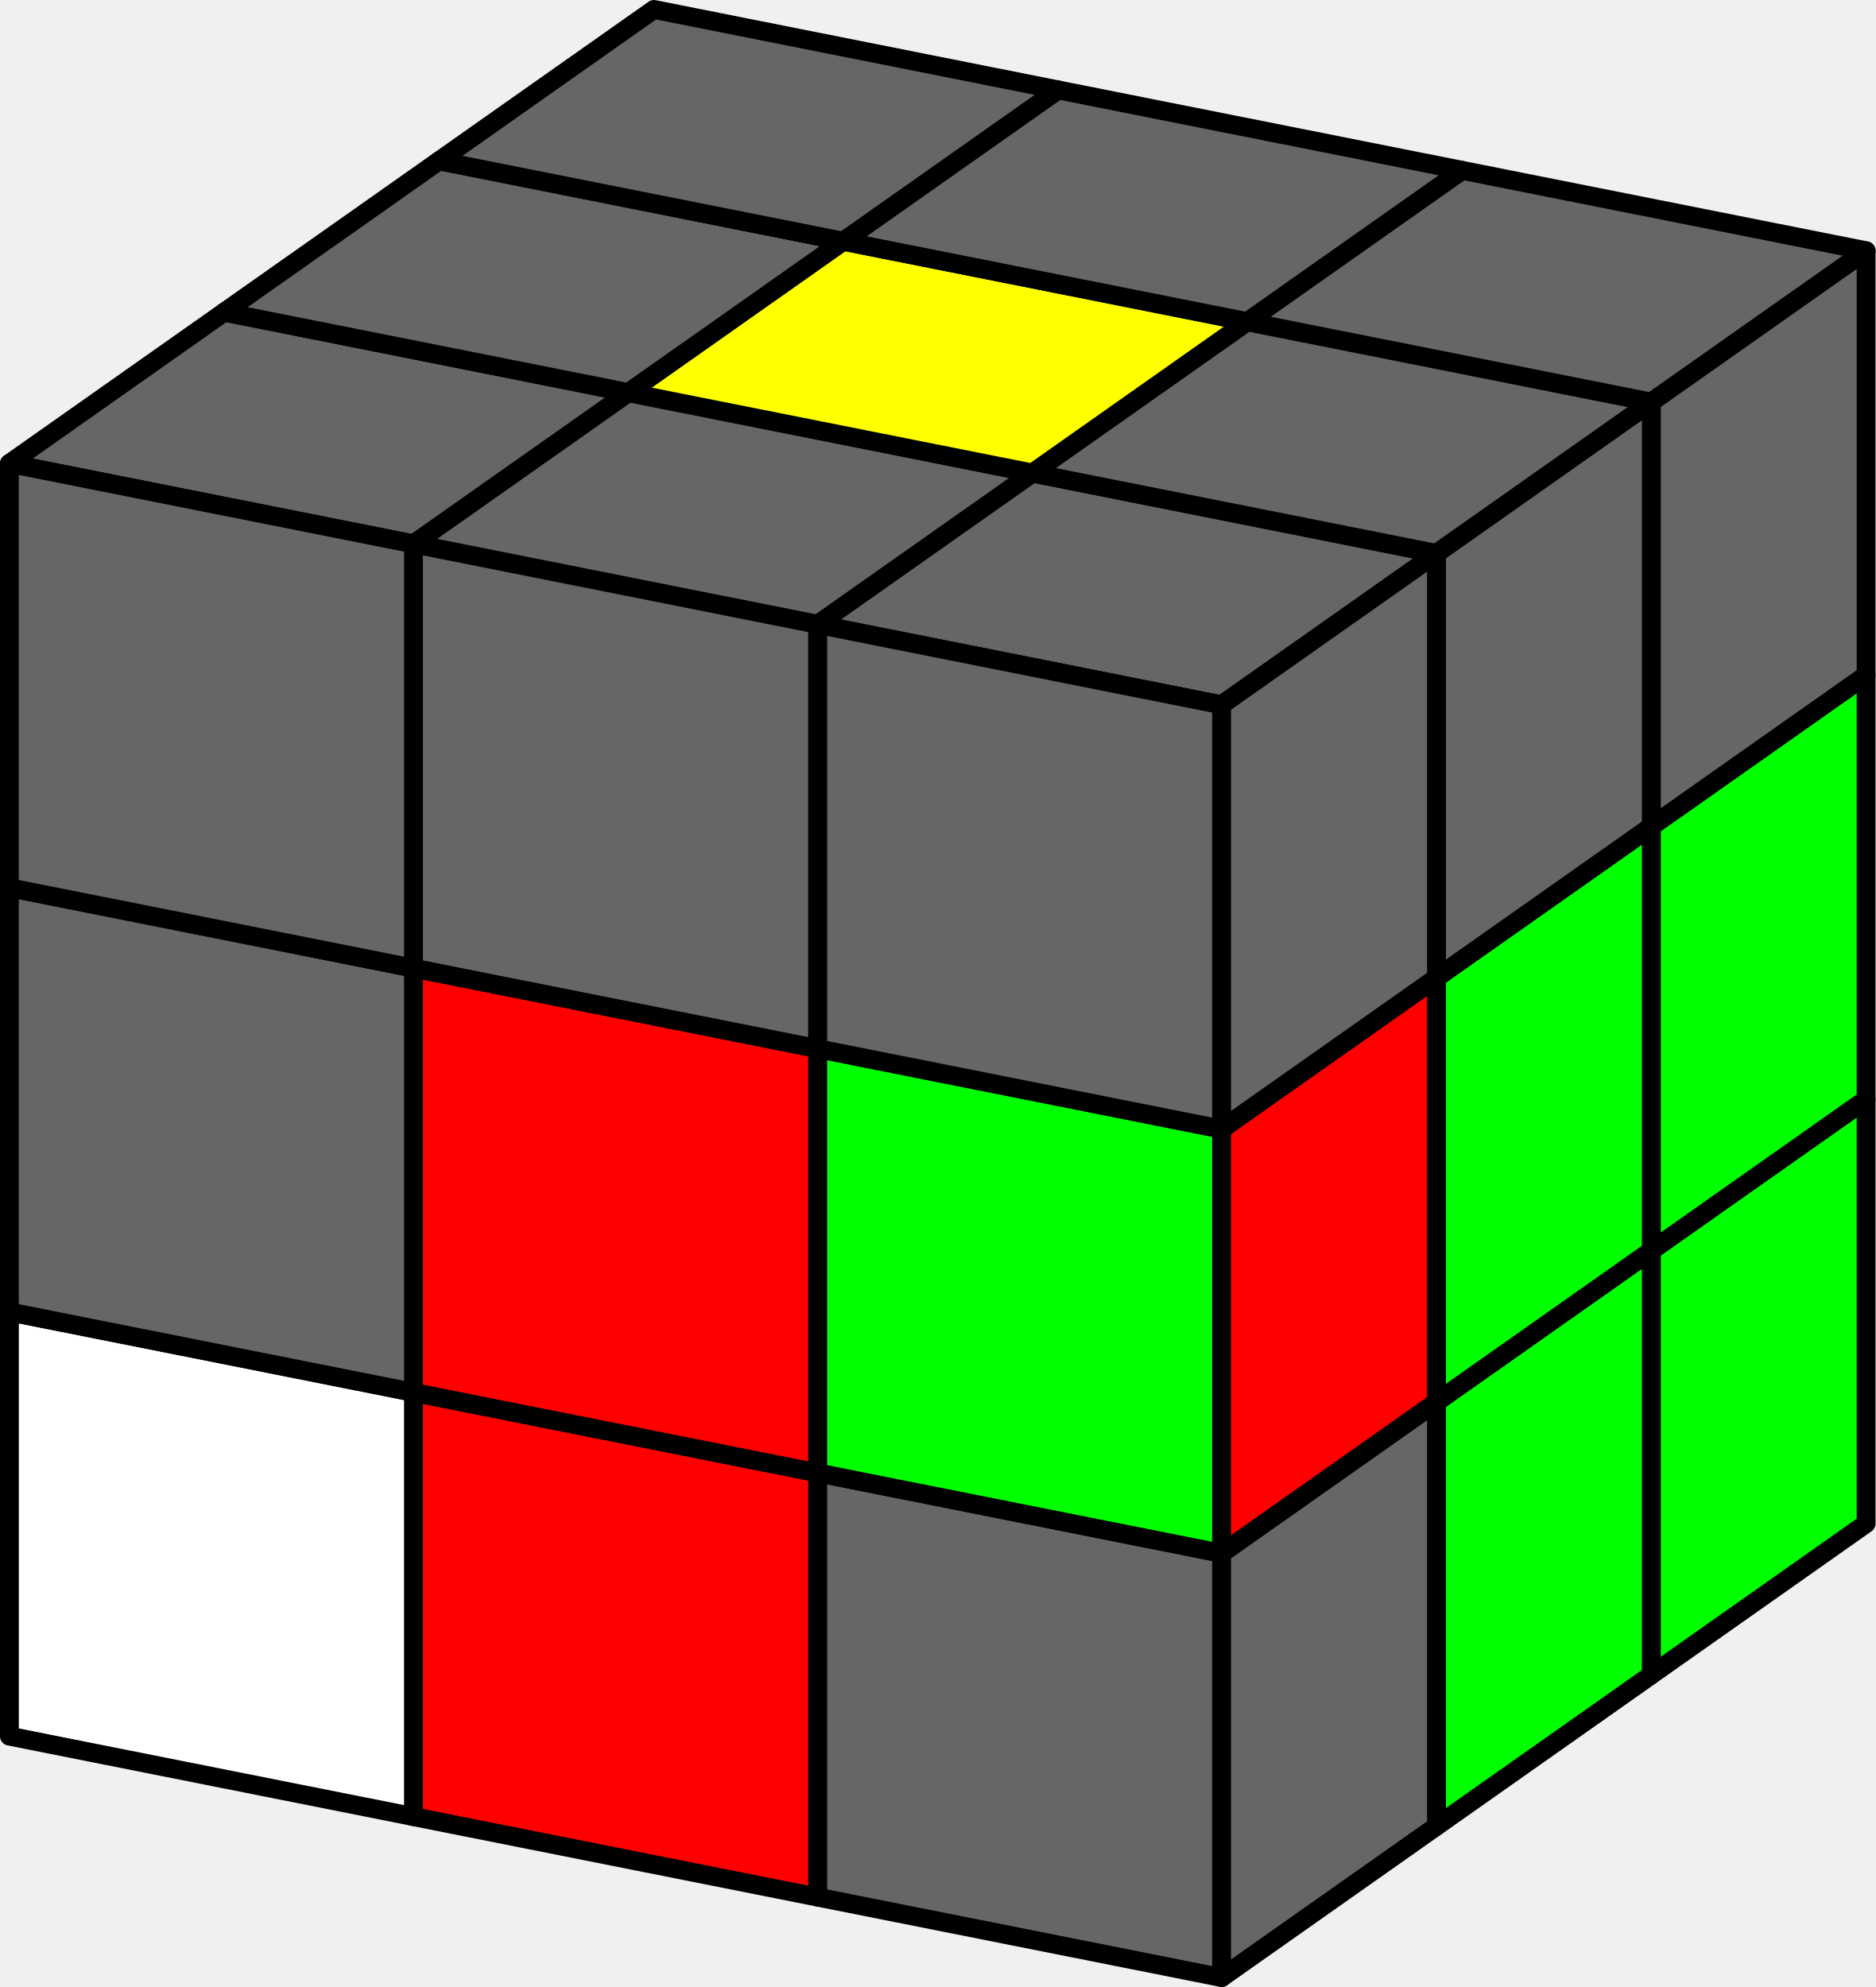
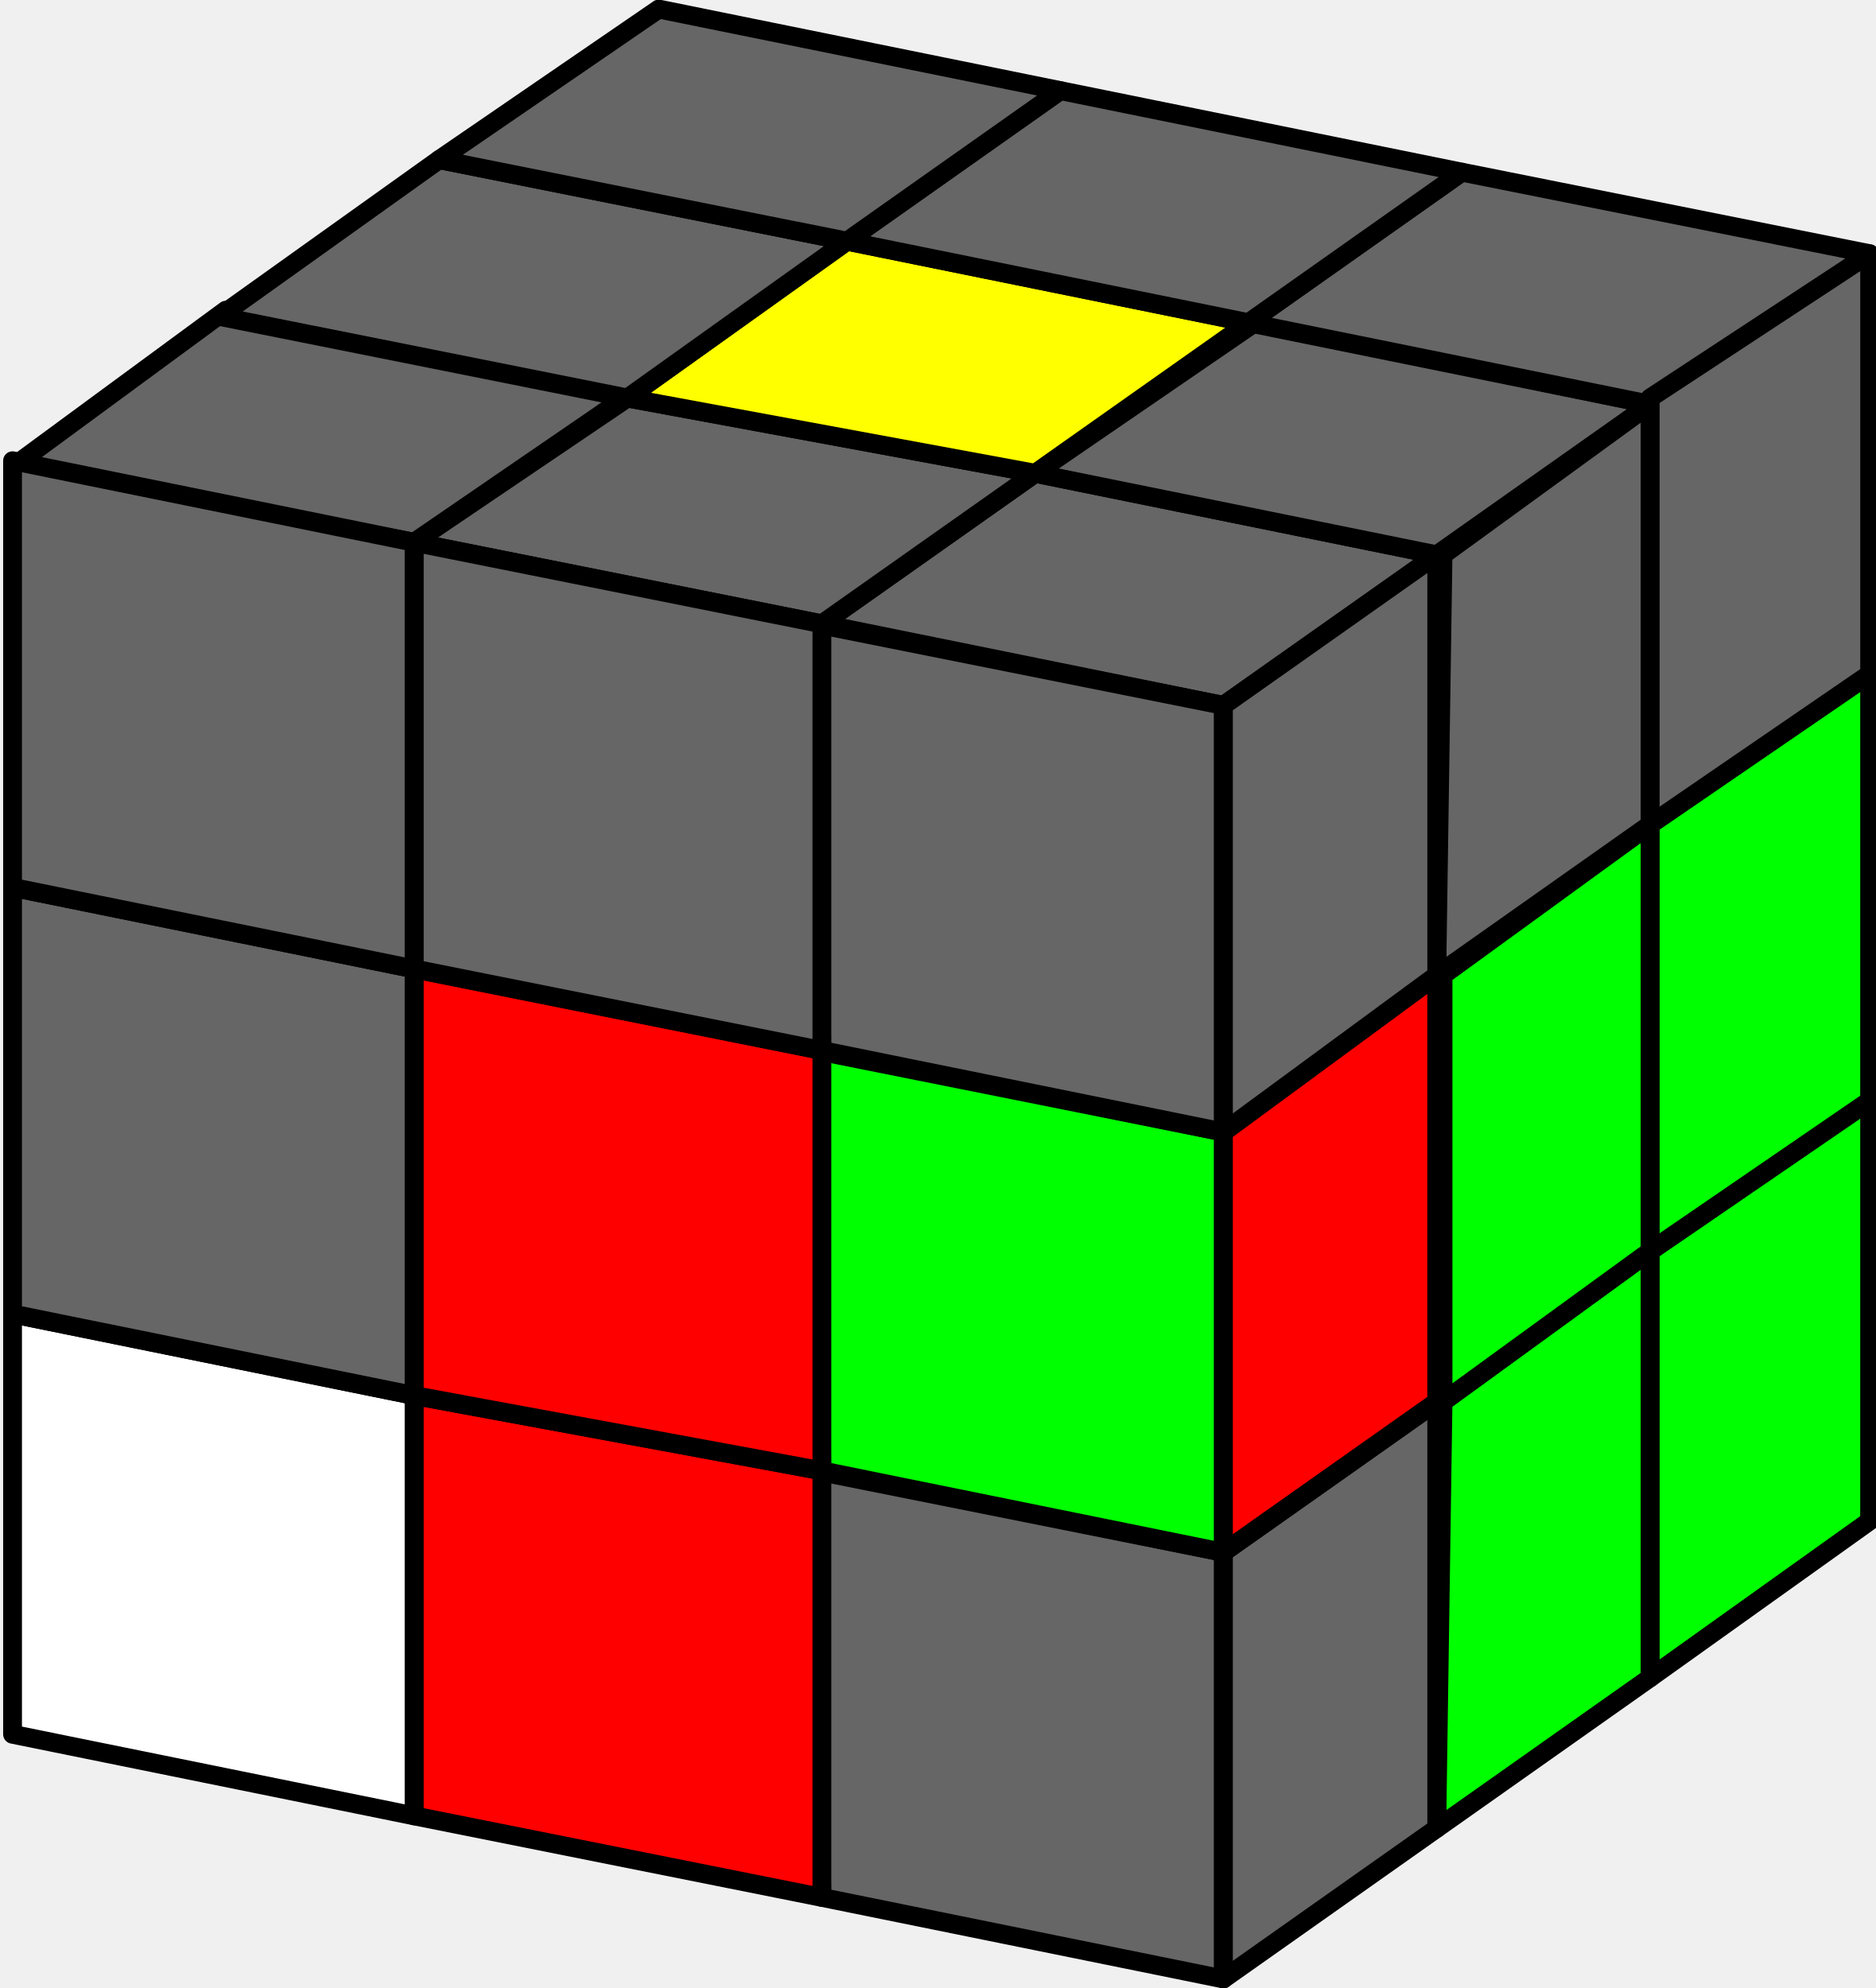
- <svg xmlns="http://www.w3.org/2000/svg" width="59.726mm" height="63.284mm" viewBox="0 0 29.863 31.642" version="1.1" id="svg5">
-   <defs id="defs2">
-     </defs>
-   <g id="layer1" transform="translate(-80.0524,-115.6786)">
-     <path style="fill:#666666;fill-opacity:1;stroke:#000000;stroke-width:0.3;stroke-linejoin:round;paint-order:fill markers stroke" id="U9" width="9.604" height="8.571" x="74.031" y="118.384" d="m 96.49,123.212 6.434,1.281 -3.421,2.41 -6.434,-1.281 z" />
-     <path style="fill:#666666;fill-opacity:1;stroke:#000000;stroke-width:0.3;stroke-linejoin:round;paint-order:fill markers stroke" id="U8" width="9.604" height="8.571" x="66.815" y="117.068" d="m 90.057,121.93 6.434,1.281 -3.421,2.41 -6.434,-1.281 z" />
-     <path style="fill:#666666;fill-opacity:1;stroke:#000000;stroke-width:0.3;stroke-linejoin:round;paint-order:fill markers stroke" id="U7" width="9.604" height="8.571" x="61.135" y="115.674" d="m 83.623,120.649 6.434,1.281 -3.421,2.41 -6.434,-1.281 z" />
-     <path style="fill:#666666;fill-opacity:1;stroke:#000000;stroke-width:0.3;stroke-linejoin:round;paint-order:fill markers stroke" id="U6" width="9.604" height="8.571" x="77.44" y="116.423" d="m 99.911,120.801 6.434,1.281 -3.421,2.41 -6.434,-1.281 z" />
-     <path style="fill:#ffff00;fill-opacity:1;stroke:#000000;stroke-width:0.3;stroke-linejoin:round;paint-order:fill markers stroke" id="U5" width="9.604" height="8.571" x="70.958" y="114.744" d="m 93.477,119.52 6.434,1.281 -3.421,2.41 -6.434,-1.281 z" />
-     <path style="fill:#666666;fill-opacity:1;stroke:#000000;stroke-width:0.3;stroke-linejoin:round;paint-order:fill markers stroke" id="U4" width="9.604" height="8.571" x="65.666" y="113.143" d="m 87.044,118.239 6.434,1.281 -3.421,2.41 -6.434,-1.281 z" />
-     <path style="fill:#666666;fill-opacity:1;stroke:#000000;stroke-width:0.3;stroke-linejoin:round;paint-order:fill markers stroke" id="U3" width="9.604" height="8.571" x="80.536" y="113.273" d="m 103.332,118.391 6.434,1.281 -3.421,2.41 -6.434,-1.281 z" />
-     <path style="fill:#666666;fill-opacity:1;stroke:#000000;stroke-width:0.3;stroke-linejoin:round;paint-order:fill markers stroke" id="U2" width="9.604" height="8.571" x="76.922" y="111.711" d="m 96.898,117.11 6.434,1.281 -3.421,2.41 -6.434,-1.281 z" />
-     <path style="fill:#666666;fill-opacity:1;stroke:#000000;stroke-width:0.3;stroke-linejoin:round;paint-order:fill markers stroke" id="U1" width="9.604" height="8.571" x="70.377" y="109.826" d="m 90.465,115.829 6.434,1.281 -3.421,2.41 -6.434,-1.281 z" />
-     <path style="fill:#666666;fill-opacity:1;stroke:#000000;stroke-width:0.3;stroke-linejoin:round;paint-order:fill markers stroke" id="F9" width="9.604" height="8.571" x="70.598" y="136.57" d="m 93.069,139.133 6.434,1.281 0,6.756 -6.434,-1.281 z" />
-     <path style="fill:#ff0000;fill-opacity:1;stroke:#000000;stroke-width:0.3;stroke-linejoin:round;paint-order:fill markers stroke" id="F8" width="9.604" height="8.571" x="59.792" y="135.191" d="m 86.636,137.852 6.434,1.281 v 6.756 l -6.434,-1.281 z" />
-     <path style="fill:#ffffff;fill-opacity:1;stroke:#000000;stroke-width:0.3;stroke-linejoin:round;paint-order:fill markers stroke" id="F7" width="9.604" height="8.571" x="49.532" y="131.733" d="m 80.202,136.57 6.434,1.281 v 6.756 L 80.202,143.326 Z" />
-     <path style="fill:#00ff00;fill-opacity:1;stroke:#000000;stroke-width:0.3;stroke-linejoin:round;paint-order:fill markers stroke" id="F6" width="9.604" height="8.571" x="66.726" y="127.241" d="m 93.069,132.377 6.434,1.281 v 6.756 l -6.434,-1.281 z" />
-     <path style="fill:#ff0000;fill-opacity:1;stroke:#000000;stroke-width:0.3;stroke-linejoin:round;paint-order:fill markers stroke" id="F5" width="9.604" height="8.571" x="54.695" y="124.401" d="m 86.636,131.096 6.434,1.281 v 6.756 l -6.434,-1.281 z" />
-     <path style="fill:#666666;fill-opacity:1;stroke:#000000;stroke-width:0.3;stroke-linejoin:round;paint-order:fill markers stroke" id="F4" width="9.604" height="8.571" x="47.053" y="122.947" d="m 80.202,129.814 6.434,1.281 -1e-6,6.756 -6.434,-1.281 z" />
-     <path style="fill:#666666;fill-opacity:1;stroke:#000000;stroke-width:0.3;stroke-linejoin:round;paint-order:fill markers stroke" id="F3" width="9.604" height="8.571" x="62.75" y="117.216" d="m 93.069,125.622 6.434,1.281 v 6.756 l -6.434,-1.281 z" />
-     <path style="fill:#666666;fill-opacity:1;stroke:#000000;stroke-width:0.3;stroke-linejoin:round;paint-order:fill markers stroke" id="F2" width="9.604" height="8.571" x="54.643" y="118.61" d="m 86.636,124.34 6.434,1.281 0,6.756 -6.434,-1.281 z" />
-     <path style="fill:#666666;fill-opacity:1;stroke:#000000;stroke-width:0.3;stroke-linejoin:round;paint-order:fill markers stroke" id="F1" width="9.604" height="8.571" x="46.847" y="116.39" d="m 80.202,123.059 6.434,1.281 1e-6,6.756 -6.434,-1.281 z" />
-     <path style="fill:#00ff00;fill-opacity:1;stroke:#000000;stroke-width:0.3;stroke-linejoin:round;paint-order:fill markers stroke" id="R9" width="9.604" height="8.571" x="90.307" y="125.742" d="m 106.344,135.595 3.421,-2.41 v 6.756 l -3.421,2.41 z" />
-     <path style="fill:#00ff00;fill-opacity:1;stroke:#000000;stroke-width:0.3;stroke-linejoin:round;paint-order:fill markers stroke" id="R8" width="9.604" height="8.571" x="83.465" y="132.377" d="m 102.924,138.005 3.421,-2.41 0,6.756 -3.421,2.41 z" />
-     <path style="fill:#666666;fill-opacity:1;stroke:#000000;stroke-width:0.3;stroke-linejoin:round;paint-order:fill markers stroke" id="R7" width="9.604" height="8.571" x="74.019" y="140.916" d="m 99.503,140.415 3.421,-2.41 v 6.756 l -3.421,2.41 z" />
-     <path style="fill:#00ff00;fill-opacity:1;stroke:#000000;stroke-width:0.3;stroke-linejoin:round;paint-order:fill markers stroke" id="R6" width="9.604" height="8.571" x="83.465" y="117.05" d="m 106.344,128.839 3.421,-2.41 v 6.756 l -3.421,2.41 z" />
-     <path style="fill:#00ff00;fill-opacity:1;stroke:#000000;stroke-width:0.3;stroke-linejoin:round;paint-order:fill markers stroke" id="R5" width="9.604" height="8.571" x="77.44" y="123.179" d="m 102.924,131.249 3.421,-2.41 v 6.756 l -3.421,2.41 z" />
-     <path style="fill:#ff0000;fill-opacity:1;stroke:#000000;stroke-width:0.3;stroke-linejoin:round;paint-order:fill markers stroke" id="path1985" width="9.604" height="8.571" x="68.972" y="132.37" d="m 99.503,133.659 3.421,-2.41 v 6.756 l -3.421,2.41 z" />
-     <path style="fill:#666666;fill-opacity:1;stroke:#000000;stroke-width:0.3;stroke-linejoin:round;paint-order:fill markers stroke" id="R3" width="9.604" height="8.571" x="80.861" y="107.257" d="m 106.344,122.083 3.421,-2.41 v 6.756 l -3.421,2.41 z" />
-     <path style="fill:#666666;fill-opacity:1;stroke:#000000;stroke-width:0.3;stroke-linejoin:round;paint-order:fill markers stroke" id="R2" width="9.604" height="8.571" x="74.019" y="112.077" d="m 102.924,124.493 3.421,-2.41 0,6.756 -3.421,2.41 z" />
-     <path style="fill:#666666;fill-opacity:1;stroke:#000000;stroke-width:0.3;stroke-linejoin:round;paint-order:fill markers stroke" id="R1" width="9.604" height="8.571" x="65.241" y="119.306" d="m 99.503,126.903 3.421,-2.41 v 6.756 l -3.421,2.41 z" />
+ <svg xmlns="http://www.w3.org/2000/svg" width="225.7" height="239.2" viewBox="0 0 29.9 31.6">
+   <g stroke="#000000" stroke-linejoin="round" stroke-width="0.3" paint-order="fill markers stroke">
+     <path fill="#666666" d="m96.5 123.2 6.4 1.3-3.4 2.4-6.4-1.3z" transform="translate(-80 -115.7)" />
+     <path fill="#666666" d="m90 122 6.5 1.2-3.4 2.4-6.5-1.3z" transform="translate(-80 -115.7)" />
+     <path fill="#666666" d="m83.6 120.6 6.5 1.3-3.5 2.4-6.4-1.2z" transform="translate(-80 -115.7)" />
+     <path fill="#666666" d="m100 120.8 6.3 1.3-3.4 2.4-6.4-1.3z" transform="translate(-80 -115.7)" />
+     <path fill="#ffff00" d="m93.5 119.5 6.4 1.3-3.4 2.4L90 122z" transform="translate(-80 -115.7)" />
+     <path fill="#666666" d="m87 118.2 6.5 1.3L90 122l-6.5-1.3z" transform="translate(-80 -115.7)" />
+     <path fill="#666666" d="m103.3 118.4 6.5 1.3-3.5 2.4-6.4-1.3z" transform="translate(-80 -115.7)" />
+     <path fill="#666666" d="m96.9 117.1 6.4 1.3-3.4 2.4-6.4-1.3z" transform="translate(-80 -115.7)" />
+     <path fill="#666666" d="m90.5 115.8 6.4 1.3-3.4 2.4-6.5-1.3z" transform="translate(-80 -115.7)" />
+     <path fill="#666666" d="m93 139.1 6.5 1.3v6.8l-6.4-1.3z" transform="translate(-80 -115.7)" />
+     <path fill="#ff0000" d="m86.6 137.9 6.5 1.2v6.8l-6.5-1.3z" transform="translate(-80 -115.7)" />
+     <path fill="#ffffff" d="m80.2 136.6 6.4 1.3v6.7l-6.4-1.3Z" transform="translate(-80 -115.7)" />
+     <path fill="#00ff00" d="m93 132.4 6.5 1.3v6.7l-6.4-1.3z" transform="translate(-80 -115.7)" />
+     <path fill="#ff0000" d="m86.6 131.1 6.5 1.3v6.7l-6.5-1.2z" transform="translate(-80 -115.7)" />
+     <path fill="#666666" d="m80.2 129.8 6.4 1.3v6.8l-6.4-1.3z" transform="translate(-80 -115.7)" />
+     <path fill="#666666" d="m93 125.6 6.5 1.3v6.8l-6.4-1.3z" transform="translate(-80 -115.7)" />
+     <path fill="#666666" d="m86.6 124.3 6.5 1.3v6.8l-6.5-1.3z" transform="translate(-80 -115.7)" />
+     <path fill="#666666" d="m80.2 123 6.4 1.3v6.8l-6.4-1.3z" transform="translate(-80 -115.7)" />
+     <path fill="#00ff00" d="m106.3 135.6 3.5-2.4v6.7l-3.5 2.5z" transform="translate(-80 -115.7)" />
+     <path fill="#00ff00" d="m103 138 3.3-2.4v6.8l-3.4 2.4z" transform="translate(-80 -115.7)" />
+     <path fill="#666666" d="m99.5 140.4 3.4-2.4v6.8l-3.4 2.4z" transform="translate(-80 -115.7)" />
+     <path fill="#00ff00" d="m106.3 128.8 3.5-2.4v6.8l-3.5 2.4z" transform="translate(-80 -115.7)" />
+     <path fill="#00ff00" d="m103 131.2 3.3-2.4v6.8L103 138z" transform="translate(-80 -115.7)" />
+     <path fill="#ff0000" d="m99.5 133.7 3.4-2.5v6.8l-3.4 2.4z" transform="translate(-80 -115.7)" />
+     <path fill="#666666" d="m106.3 122 3.5-2.3v6.7l-3.5 2.4z" transform="translate(-80 -115.7)" />
+     <path fill="#666666" d="m103 124.5 3.3-2.4v6.7l-3.4 2.4z" transform="translate(-80 -115.7)" />
+     <path fill="#666666" d="m99.5 126.9 3.4-2.4v6.7l-3.4 2.5z" transform="translate(-80 -115.7)" />
  </g>
</svg>
